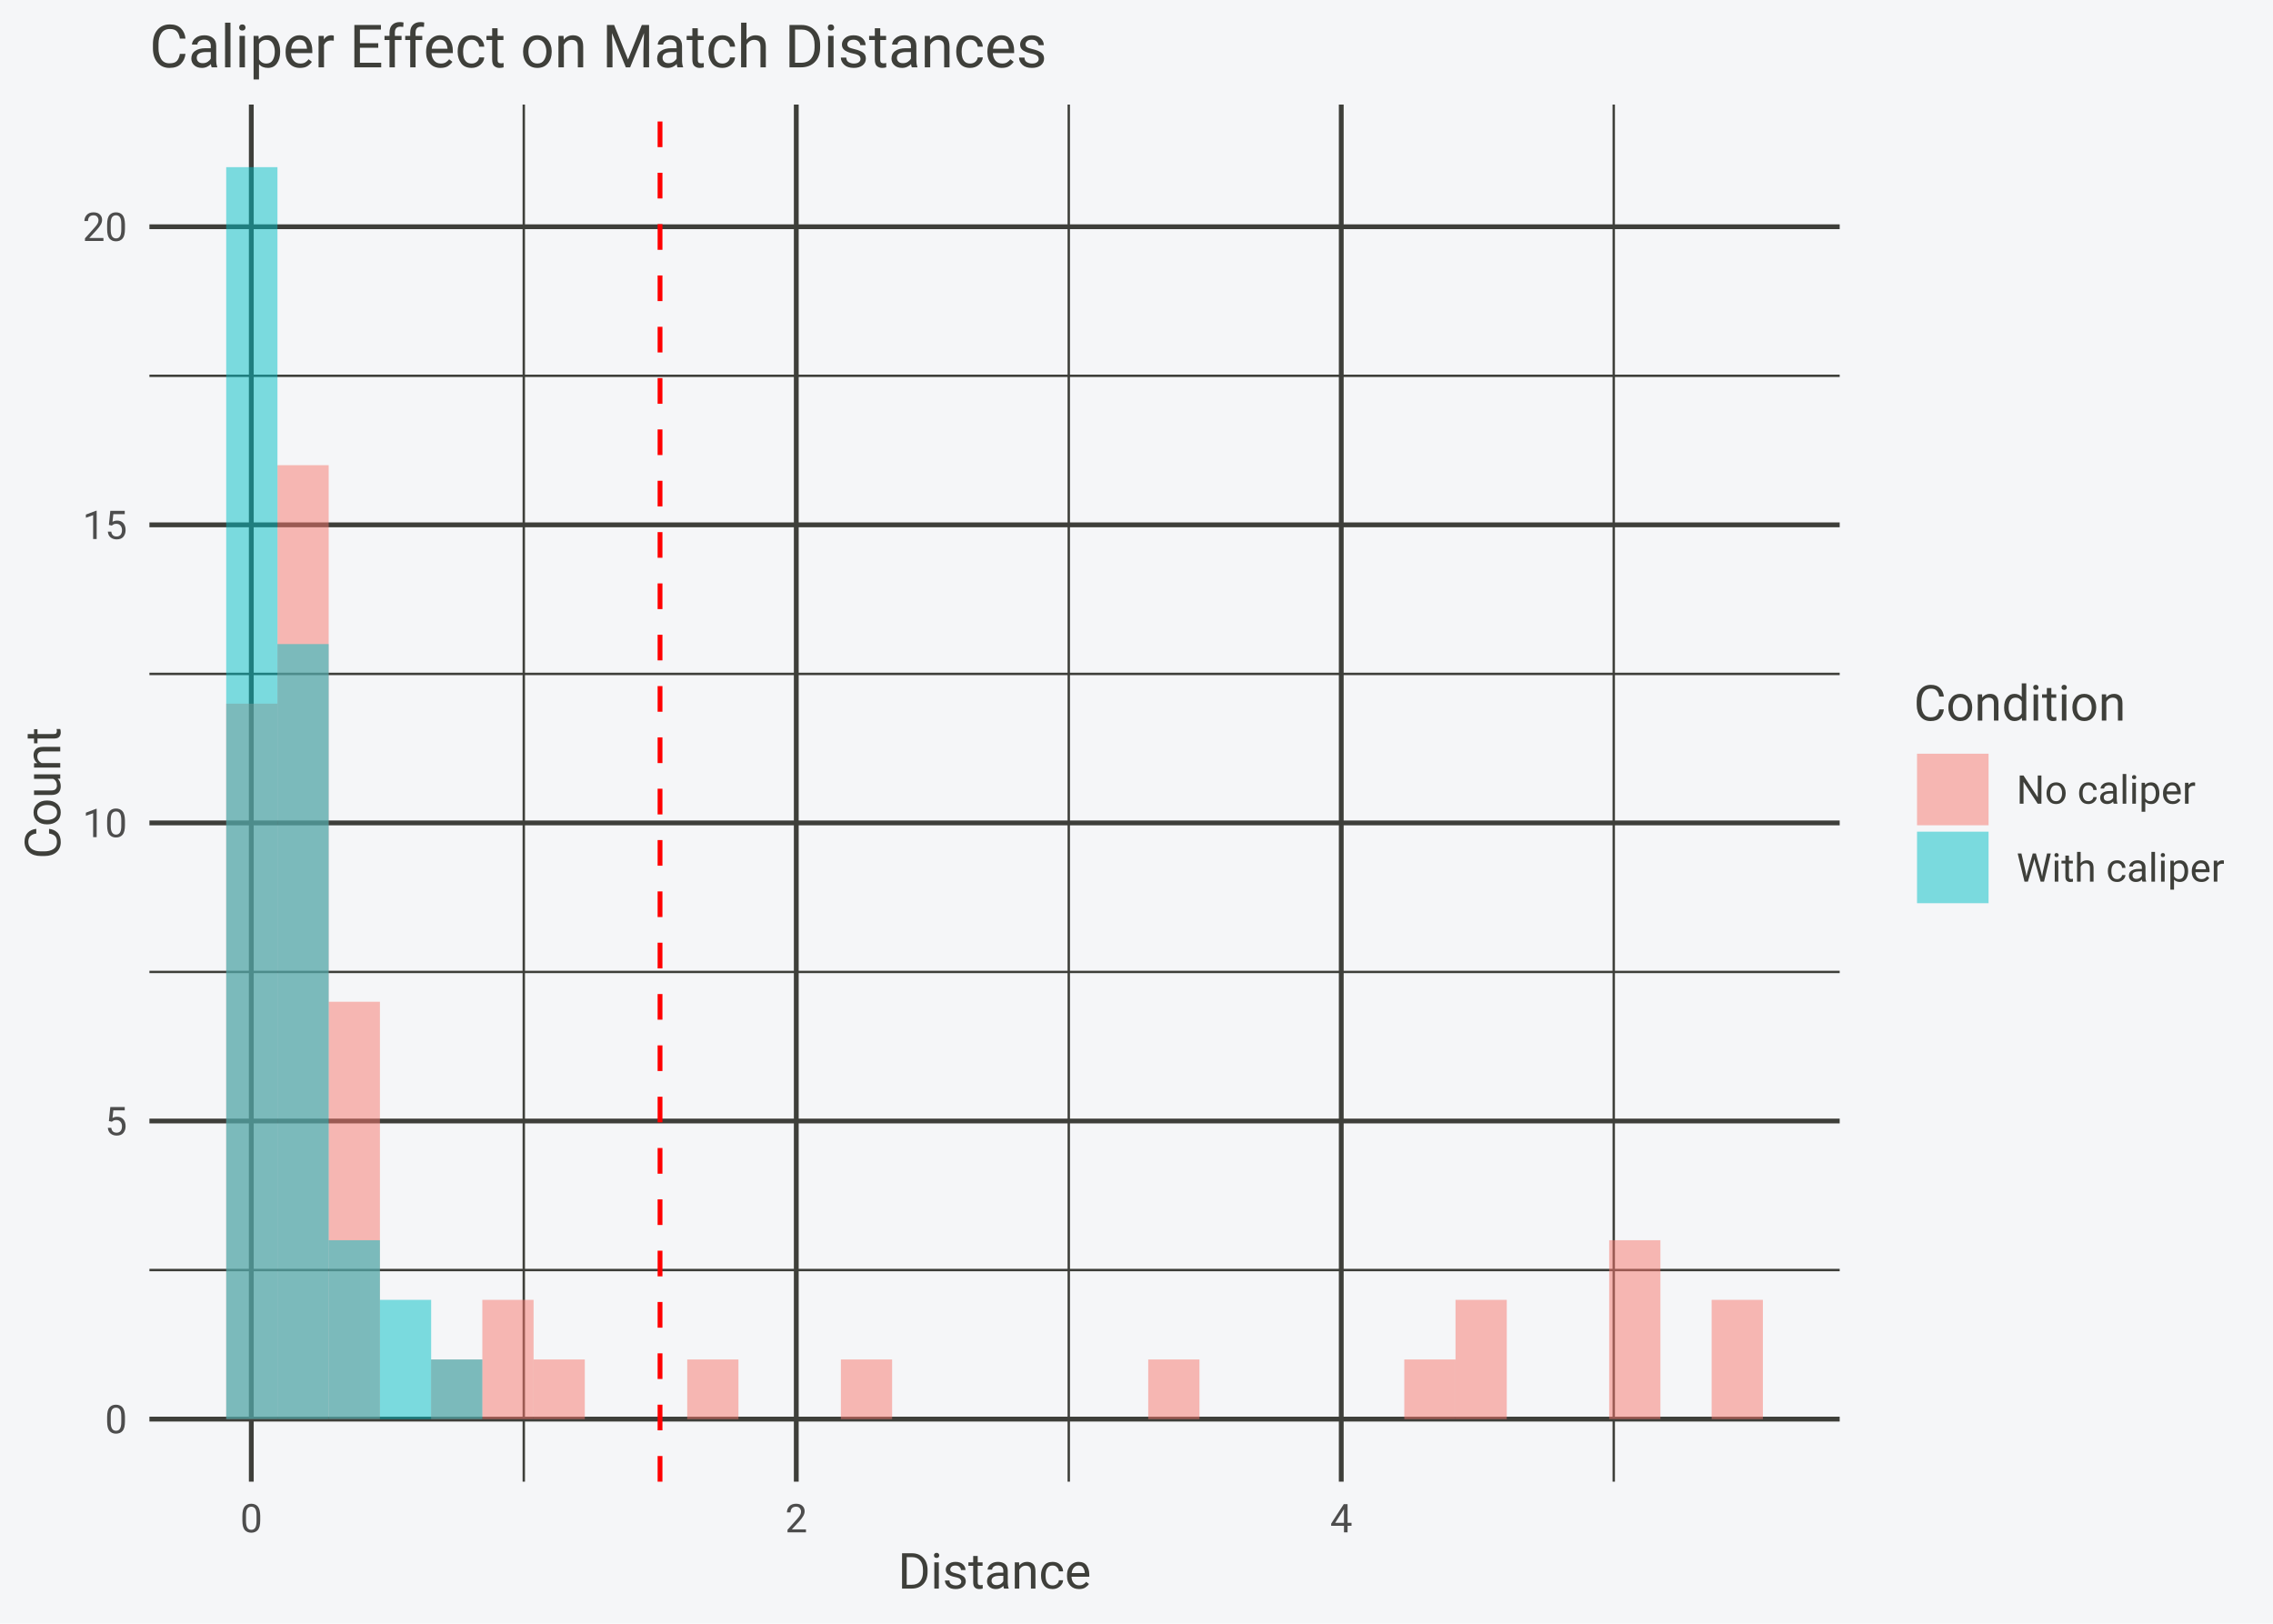
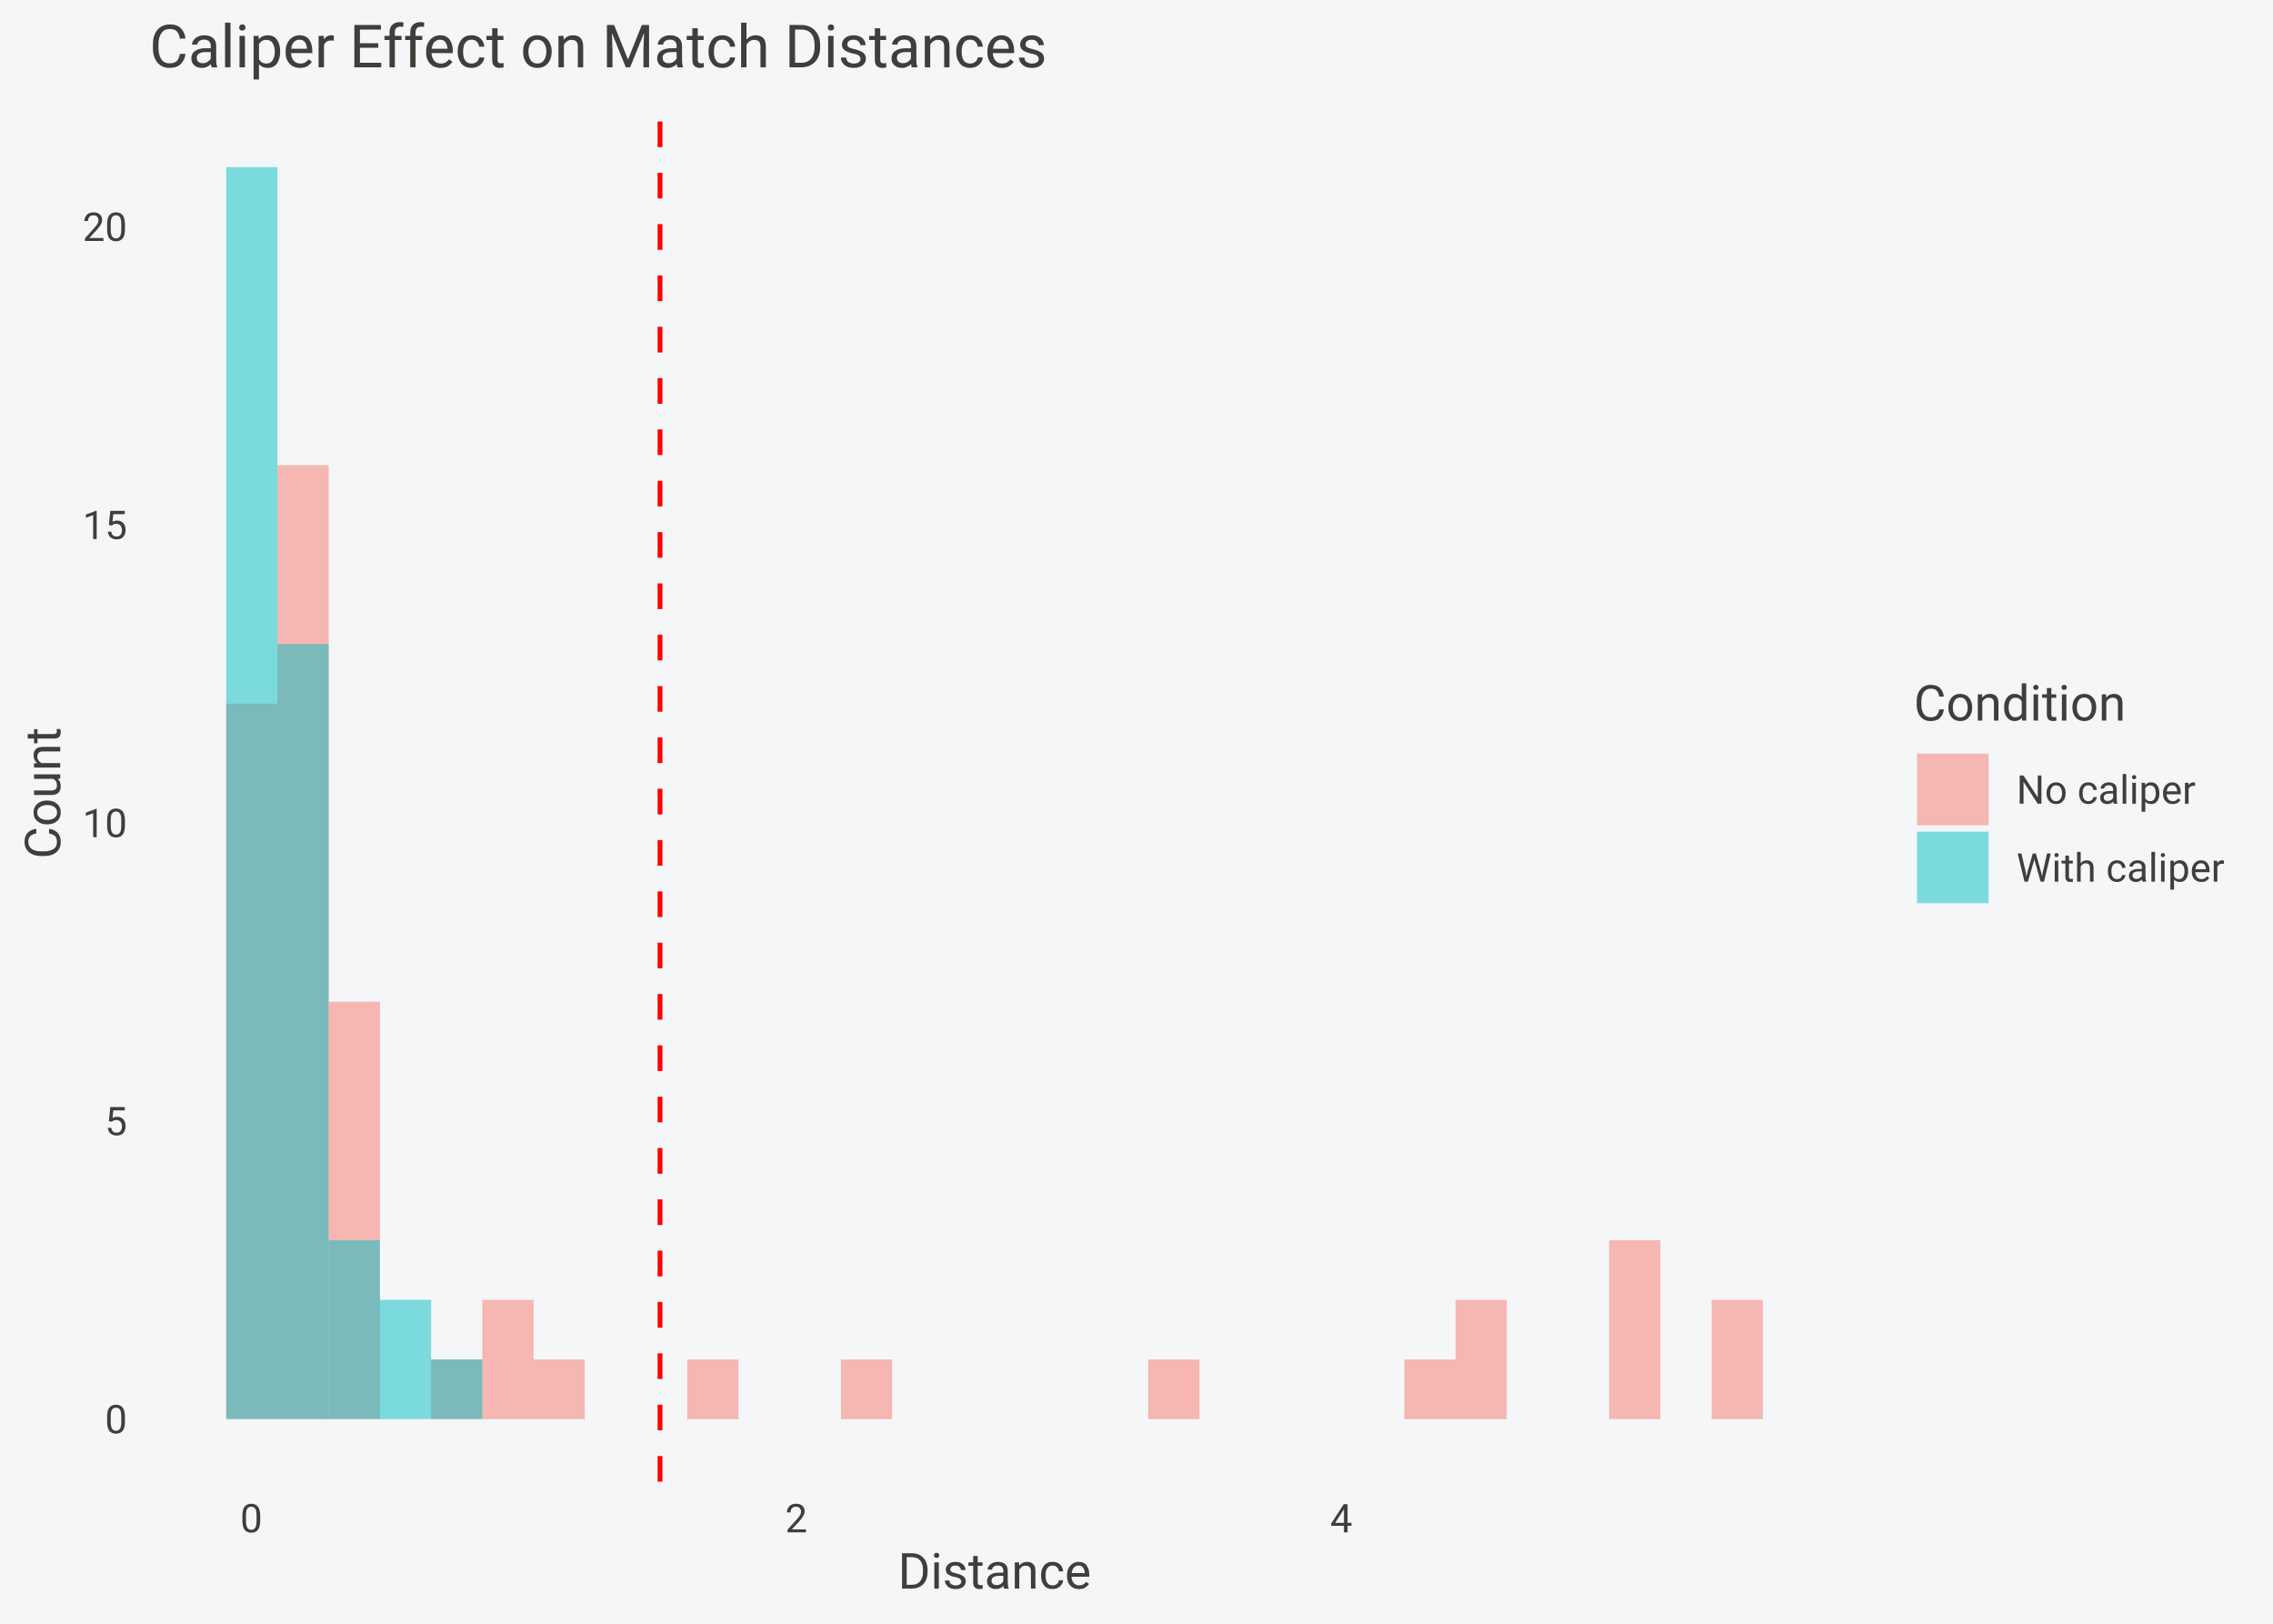
<svg xmlns="http://www.w3.org/2000/svg" width="504.00pt" height="360.00pt" viewBox="0 0 504.00 360.00">
  <g class="svglite">
    <defs>
      <style type="text/css">
    /* theme-aware-processed */
    .svglite line, .svglite polyline, .svglite polygon, .svglite path, .svglite circle {
      fill: none;
      stroke: #3E3F3A;
      stroke-linecap: round;
      stroke-linejoin: round;
      stroke-miterlimit: 10.00;
    }
    .svglite &gt; g &gt; rect {
      fill: none;
      stroke: #3E3F3A;
      stroke-linecap: round;
      stroke-linejoin: round;
      stroke-miterlimit: 10.00;
    }
    .svglite text {
      white-space: pre;
      fill: #3E3F3A;
    }
    .svglite g.glyphgroup path {
      fill: inherit;
      stroke: none;
    }
  </style>
    </defs>
    <rect width="100%" height="100%" style="stroke: none; fill: #F5F6F8;" />
    <defs>
      <clipPath id="cpMC4wMHw1MDQuMDB8MC4wMHwzNjAuMDA=">
        <rect x="0.00" y="0.00" width="504.00" height="360.00" />
      </clipPath>
    </defs>
    <g clip-path="url(#cpMC4wMHw1MDQuMDB8MC4wMHwzNjAuMDA=)">
      <rect x="0.00" y="0.00" width="504.00" height="360.00" style="stroke-width: 1.07; stroke: none;" /> fill: #F5F6F8;' /&gt;
</g>
    <defs>
      <clipPath id="cpMzMuMTN8NDA3LjkyfDIzLjE4fDMyOC41MA==">
        <rect x="33.13" y="23.18" width="374.79" height="305.33" />
      </clipPath>
    </defs>
    <g clip-path="url(#cpMzMuMTN8NDA3LjkyfDIzLjE4fDMyOC41MA==)">
      <rect x="33.13" y="23.18" width="374.79" height="305.33" style="stroke-width: 1.07; stroke: none;" /> fill: #F5F6F8;' /&gt;
- <polyline points="33.13,281.58 407.92,281.58 " style="stroke-width: 0.53; stroke: #3E3F3A; stroke-linecap: butt;" />
-       <polyline points="33.13,215.49 407.92,215.49 " style="stroke-width: 0.53; stroke: #3E3F3A; stroke-linecap: butt;" />
-       <polyline points="33.13,149.41 407.92,149.41 " style="stroke-width: 0.53; stroke: #3E3F3A; stroke-linecap: butt;" />
-       <polyline points="33.13,83.32 407.92,83.32 " style="stroke-width: 0.53; stroke: #3E3F3A; stroke-linecap: butt;" />
-       <polyline points="116.14,328.50 116.14,23.18 " style="stroke-width: 0.53; stroke: #3E3F3A; stroke-linecap: butt;" />
-       <polyline points="236.98,328.50 236.98,23.18 " style="stroke-width: 0.53; stroke: #3E3F3A; stroke-linecap: butt;" />
-       <polyline points="357.82,328.50 357.82,23.18 " style="stroke-width: 0.53; stroke: #3E3F3A; stroke-linecap: butt;" />
-       <polyline points="33.13,314.63 407.92,314.63 " style="stroke-width: 1.07; stroke: #3E3F3A; stroke-linecap: butt;" />
-       <polyline points="33.13,248.54 407.92,248.54 " style="stroke-width: 1.07; stroke: #3E3F3A; stroke-linecap: butt;" />
-       <polyline points="33.13,182.45 407.92,182.45 " style="stroke-width: 1.07; stroke: #3E3F3A; stroke-linecap: butt;" />
-       <polyline points="33.13,116.36 407.92,116.36 " style="stroke-width: 1.07; stroke: #3E3F3A; stroke-linecap: butt;" />
-       <polyline points="33.13,50.27 407.92,50.27 " style="stroke-width: 1.07; stroke: #3E3F3A; stroke-linecap: butt;" />
-       <polyline points="55.72,328.50 55.72,23.18 " style="stroke-width: 1.07; stroke: #3E3F3A; stroke-linecap: butt;" />
-       <polyline points="176.56,328.50 176.56,23.18 " style="stroke-width: 1.07; stroke: #3E3F3A; stroke-linecap: butt;" />
-       <polyline points="297.40,328.50 297.40,23.18 " style="stroke-width: 1.07; stroke: #3E3F3A; stroke-linecap: butt;" />
-       <rect x="50.16" y="156.01" width="11.36" height="158.61" style="stroke-width: 1.07; stroke: none; stroke-linecap: butt; stroke-linejoin: miter; fill: #F8766D; fill-opacity: 0.50;" />
+ <rect x="50.16" y="156.01" width="11.36" height="158.61" style="stroke-width: 1.07; stroke: none; stroke-linecap: butt; stroke-linejoin: miter; fill: #F8766D; fill-opacity: 0.50;" />
      <rect x="61.52" y="103.14" width="11.36" height="211.48" style="stroke-width: 1.07; stroke: none; stroke-linecap: butt; stroke-linejoin: miter; fill: #F8766D; fill-opacity: 0.50;" />
      <rect x="72.88" y="222.10" width="11.36" height="92.52" style="stroke-width: 1.07; stroke: none; stroke-linecap: butt; stroke-linejoin: miter; fill: #F8766D; fill-opacity: 0.50;" />
      <rect x="84.24" y="314.63" width="11.36" height="0.00" style="stroke-width: 1.07; stroke: none; stroke-linecap: butt; stroke-linejoin: miter; fill: #F8766D; fill-opacity: 0.50;" />
      <rect x="95.59" y="301.41" width="11.36" height="13.22" style="stroke-width: 1.07; stroke: none; stroke-linecap: butt; stroke-linejoin: miter; fill: #F8766D; fill-opacity: 0.50;" />
      <rect x="106.95" y="288.19" width="11.36" height="26.44" style="stroke-width: 1.07; stroke: none; stroke-linecap: butt; stroke-linejoin: miter; fill: #F8766D; fill-opacity: 0.50;" />
      <rect x="118.31" y="301.41" width="11.36" height="13.22" style="stroke-width: 1.07; stroke: none; stroke-linecap: butt; stroke-linejoin: miter; fill: #F8766D; fill-opacity: 0.50;" />
      <rect x="129.67" y="314.63" width="11.36" height="0.00" style="stroke-width: 1.07; stroke: none; stroke-linecap: butt; stroke-linejoin: miter; fill: #F8766D; fill-opacity: 0.50;" />
      <rect x="141.02" y="314.63" width="11.36" height="0.00" style="stroke-width: 1.07; stroke: none; stroke-linecap: butt; stroke-linejoin: miter; fill: #F8766D; fill-opacity: 0.50;" />
      <rect x="152.38" y="301.41" width="11.36" height="13.22" style="stroke-width: 1.07; stroke: none; stroke-linecap: butt; stroke-linejoin: miter; fill: #F8766D; fill-opacity: 0.50;" />
      <rect x="163.74" y="314.63" width="11.36" height="0.00" style="stroke-width: 1.07; stroke: none; stroke-linecap: butt; stroke-linejoin: miter; fill: #F8766D; fill-opacity: 0.50;" />
      <rect x="175.09" y="314.63" width="11.36" height="0.00" style="stroke-width: 1.07; stroke: none; stroke-linecap: butt; stroke-linejoin: miter; fill: #F8766D; fill-opacity: 0.50;" />
      <rect x="186.45" y="301.41" width="11.36" height="13.22" style="stroke-width: 1.07; stroke: none; stroke-linecap: butt; stroke-linejoin: miter; fill: #F8766D; fill-opacity: 0.50;" />
      <rect x="197.81" y="314.63" width="11.36" height="0.00" style="stroke-width: 1.07; stroke: none; stroke-linecap: butt; stroke-linejoin: miter; fill: #F8766D; fill-opacity: 0.50;" />
      <rect x="209.17" y="314.63" width="11.36" height="0.00" style="stroke-width: 1.07; stroke: none; stroke-linecap: butt; stroke-linejoin: miter; fill: #F8766D; fill-opacity: 0.50;" />
      <rect x="220.52" y="314.63" width="11.36" height="0.00" style="stroke-width: 1.07; stroke: none; stroke-linecap: butt; stroke-linejoin: miter; fill: #F8766D; fill-opacity: 0.50;" />
      <rect x="231.88" y="314.63" width="11.36" height="0.00" style="stroke-width: 1.07; stroke: none; stroke-linecap: butt; stroke-linejoin: miter; fill: #F8766D; fill-opacity: 0.50;" />
      <rect x="243.24" y="314.63" width="11.36" height="0.00" style="stroke-width: 1.07; stroke: none; stroke-linecap: butt; stroke-linejoin: miter; fill: #F8766D; fill-opacity: 0.50;" />
      <rect x="254.60" y="301.41" width="11.36" height="13.22" style="stroke-width: 1.07; stroke: none; stroke-linecap: butt; stroke-linejoin: miter; fill: #F8766D; fill-opacity: 0.50;" />
      <rect x="265.95" y="314.63" width="11.36" height="0.00" style="stroke-width: 1.07; stroke: none; stroke-linecap: butt; stroke-linejoin: miter; fill: #F8766D; fill-opacity: 0.50;" />
      <rect x="277.31" y="314.63" width="11.36" height="0.00" style="stroke-width: 1.07; stroke: none; stroke-linecap: butt; stroke-linejoin: miter; fill: #F8766D; fill-opacity: 0.50;" />
      <rect x="288.67" y="314.63" width="11.36" height="0.00" style="stroke-width: 1.07; stroke: none; stroke-linecap: butt; stroke-linejoin: miter; fill: #F8766D; fill-opacity: 0.50;" />
      <rect x="300.03" y="314.63" width="11.36" height="0.00" style="stroke-width: 1.07; stroke: none; stroke-linecap: butt; stroke-linejoin: miter; fill: #F8766D; fill-opacity: 0.50;" />
      <rect x="311.38" y="301.41" width="11.36" height="13.22" style="stroke-width: 1.07; stroke: none; stroke-linecap: butt; stroke-linejoin: miter; fill: #F8766D; fill-opacity: 0.50;" />
      <rect x="322.74" y="288.19" width="11.36" height="26.44" style="stroke-width: 1.07; stroke: none; stroke-linecap: butt; stroke-linejoin: miter; fill: #F8766D; fill-opacity: 0.50;" />
      <rect x="334.10" y="314.63" width="11.36" height="0.00" style="stroke-width: 1.07; stroke: none; stroke-linecap: butt; stroke-linejoin: miter; fill: #F8766D; fill-opacity: 0.50;" />
      <rect x="345.46" y="314.63" width="11.36" height="0.00" style="stroke-width: 1.07; stroke: none; stroke-linecap: butt; stroke-linejoin: miter; fill: #F8766D; fill-opacity: 0.50;" />
      <rect x="356.81" y="274.97" width="11.36" height="39.65" style="stroke-width: 1.07; stroke: none; stroke-linecap: butt; stroke-linejoin: miter; fill: #F8766D; fill-opacity: 0.50;" />
      <rect x="368.17" y="314.63" width="11.36" height="0.00" style="stroke-width: 1.07; stroke: none; stroke-linecap: butt; stroke-linejoin: miter; fill: #F8766D; fill-opacity: 0.50;" />
      <rect x="379.53" y="288.19" width="11.36" height="26.44" style="stroke-width: 1.07; stroke: none; stroke-linecap: butt; stroke-linejoin: miter; fill: #F8766D; fill-opacity: 0.50;" />
      <rect x="50.16" y="37.06" width="11.36" height="277.57" style="stroke-width: 1.07; stroke: none; stroke-linecap: butt; stroke-linejoin: miter; fill: #00BFC4; fill-opacity: 0.50;" />
      <rect x="61.52" y="142.80" width="11.36" height="171.83" style="stroke-width: 1.07; stroke: none; stroke-linecap: butt; stroke-linejoin: miter; fill: #00BFC4; fill-opacity: 0.50;" />
      <rect x="72.88" y="274.97" width="11.36" height="39.65" style="stroke-width: 1.07; stroke: none; stroke-linecap: butt; stroke-linejoin: miter; fill: #00BFC4; fill-opacity: 0.50;" />
      <rect x="84.24" y="288.19" width="11.36" height="26.44" style="stroke-width: 1.07; stroke: none; stroke-linecap: butt; stroke-linejoin: miter; fill: #00BFC4; fill-opacity: 0.50;" />
      <rect x="95.59" y="301.41" width="11.36" height="13.22" style="stroke-width: 1.07; stroke: none; stroke-linecap: butt; stroke-linejoin: miter; fill: #00BFC4; fill-opacity: 0.50;" />
      <rect x="106.95" y="314.63" width="11.36" height="0.00" style="stroke-width: 1.07; stroke: none; stroke-linecap: butt; stroke-linejoin: miter; fill: #00BFC4; fill-opacity: 0.50;" />
      <rect x="118.31" y="314.63" width="11.36" height="0.00" style="stroke-width: 1.07; stroke: none; stroke-linecap: butt; stroke-linejoin: miter; fill: #00BFC4; fill-opacity: 0.50;" />
      <rect x="129.67" y="314.63" width="11.36" height="0.00" style="stroke-width: 1.07; stroke: none; stroke-linecap: butt; stroke-linejoin: miter; fill: #00BFC4; fill-opacity: 0.50;" />
      <rect x="141.02" y="314.63" width="11.36" height="0.00" style="stroke-width: 1.07; stroke: none; stroke-linecap: butt; stroke-linejoin: miter; fill: #00BFC4; fill-opacity: 0.50;" />
      <rect x="152.38" y="314.63" width="11.36" height="0.00" style="stroke-width: 1.07; stroke: none; stroke-linecap: butt; stroke-linejoin: miter; fill: #00BFC4; fill-opacity: 0.50;" />
      <rect x="163.74" y="314.63" width="11.36" height="0.00" style="stroke-width: 1.07; stroke: none; stroke-linecap: butt; stroke-linejoin: miter; fill: #00BFC4; fill-opacity: 0.50;" />
      <rect x="175.09" y="314.63" width="11.36" height="0.00" style="stroke-width: 1.07; stroke: none; stroke-linecap: butt; stroke-linejoin: miter; fill: #00BFC4; fill-opacity: 0.50;" />
      <rect x="186.45" y="314.63" width="11.36" height="0.00" style="stroke-width: 1.07; stroke: none; stroke-linecap: butt; stroke-linejoin: miter; fill: #00BFC4; fill-opacity: 0.50;" />
      <rect x="197.81" y="314.63" width="11.36" height="0.00" style="stroke-width: 1.07; stroke: none; stroke-linecap: butt; stroke-linejoin: miter; fill: #00BFC4; fill-opacity: 0.50;" />
      <rect x="209.17" y="314.63" width="11.36" height="0.00" style="stroke-width: 1.07; stroke: none; stroke-linecap: butt; stroke-linejoin: miter; fill: #00BFC4; fill-opacity: 0.50;" />
      <rect x="220.52" y="314.63" width="11.36" height="0.00" style="stroke-width: 1.07; stroke: none; stroke-linecap: butt; stroke-linejoin: miter; fill: #00BFC4; fill-opacity: 0.50;" />
      <rect x="231.88" y="314.63" width="11.36" height="0.00" style="stroke-width: 1.07; stroke: none; stroke-linecap: butt; stroke-linejoin: miter; fill: #00BFC4; fill-opacity: 0.50;" />
      <rect x="243.24" y="314.63" width="11.36" height="0.00" style="stroke-width: 1.07; stroke: none; stroke-linecap: butt; stroke-linejoin: miter; fill: #00BFC4; fill-opacity: 0.50;" />
      <rect x="254.60" y="314.63" width="11.36" height="0.00" style="stroke-width: 1.07; stroke: none; stroke-linecap: butt; stroke-linejoin: miter; fill: #00BFC4; fill-opacity: 0.50;" />
      <rect x="265.95" y="314.63" width="11.36" height="0.00" style="stroke-width: 1.07; stroke: none; stroke-linecap: butt; stroke-linejoin: miter; fill: #00BFC4; fill-opacity: 0.50;" />
      <rect x="277.31" y="314.63" width="11.36" height="0.00" style="stroke-width: 1.07; stroke: none; stroke-linecap: butt; stroke-linejoin: miter; fill: #00BFC4; fill-opacity: 0.50;" />
      <rect x="288.67" y="314.63" width="11.36" height="0.00" style="stroke-width: 1.07; stroke: none; stroke-linecap: butt; stroke-linejoin: miter; fill: #00BFC4; fill-opacity: 0.50;" />
      <rect x="300.03" y="314.63" width="11.36" height="0.00" style="stroke-width: 1.07; stroke: none; stroke-linecap: butt; stroke-linejoin: miter; fill: #00BFC4; fill-opacity: 0.50;" />
      <rect x="311.38" y="314.63" width="11.36" height="0.00" style="stroke-width: 1.07; stroke: none; stroke-linecap: butt; stroke-linejoin: miter; fill: #00BFC4; fill-opacity: 0.50;" />
      <rect x="322.74" y="314.63" width="11.36" height="0.00" style="stroke-width: 1.07; stroke: none; stroke-linecap: butt; stroke-linejoin: miter; fill: #00BFC4; fill-opacity: 0.50;" />
      <rect x="334.10" y="314.63" width="11.36" height="0.00" style="stroke-width: 1.07; stroke: none; stroke-linecap: butt; stroke-linejoin: miter; fill: #00BFC4; fill-opacity: 0.50;" />
      <rect x="345.46" y="314.63" width="11.36" height="0.00" style="stroke-width: 1.07; stroke: none; stroke-linecap: butt; stroke-linejoin: miter; fill: #00BFC4; fill-opacity: 0.50;" />
      <rect x="356.81" y="314.63" width="11.36" height="0.00" style="stroke-width: 1.07; stroke: none; stroke-linecap: butt; stroke-linejoin: miter; fill: #00BFC4; fill-opacity: 0.50;" />
      <rect x="368.17" y="314.63" width="11.36" height="0.00" style="stroke-width: 1.07; stroke: none; stroke-linecap: butt; stroke-linejoin: miter; fill: #00BFC4; fill-opacity: 0.50;" />
      <rect x="379.53" y="314.63" width="11.36" height="0.00" style="stroke-width: 1.07; stroke: none; stroke-linecap: butt; stroke-linejoin: miter; fill: #00BFC4; fill-opacity: 0.50;" />
      <line x1="146.35" y1="328.50" x2="146.35" y2="23.18" style="stroke-width: 1.07; stroke: #FF0000; stroke-dasharray: 5.69,5.69; stroke-linecap: butt;" />
    </g>
    <g clip-path="url(#cpMC4wMHw1MDQuMDB8MC4wMHwzNjAuMDA=)">
-       <text x="28.20" y="317.78" text-anchor="end" style="font-size: 8.80px;fill: #4D4D4D; font-family: &quot;Roboto&quot;, -apple-system, BlinkMacSystemFont, &quot;Segoe UI&quot;, system-ui, sans-serif;" textLength="4.89px" lengthAdjust="spacingAndGlyphs">0</text>
-       <text x="28.20" y="251.69" text-anchor="end" style="font-size: 8.80px;fill: #4D4D4D; font-family: &quot;Roboto&quot;, -apple-system, BlinkMacSystemFont, &quot;Segoe UI&quot;, system-ui, sans-serif;" textLength="4.89px" lengthAdjust="spacingAndGlyphs">5</text>
-       <text x="28.20" y="185.60" text-anchor="end" style="font-size: 8.80px;fill: #4D4D4D; font-family: &quot;Roboto&quot;, -apple-system, BlinkMacSystemFont, &quot;Segoe UI&quot;, system-ui, sans-serif;" textLength="9.78px" lengthAdjust="spacingAndGlyphs">10</text>
-       <text x="28.20" y="119.51" text-anchor="end" style="font-size: 8.80px;fill: #4D4D4D; font-family: &quot;Roboto&quot;, -apple-system, BlinkMacSystemFont, &quot;Segoe UI&quot;, system-ui, sans-serif;" textLength="9.78px" lengthAdjust="spacingAndGlyphs">15</text>
-       <text x="28.20" y="53.42" text-anchor="end" style="font-size: 8.80px;fill: #4D4D4D; font-family: &quot;Roboto&quot;, -apple-system, BlinkMacSystemFont, &quot;Segoe UI&quot;, system-ui, sans-serif;" textLength="9.78px" lengthAdjust="spacingAndGlyphs">20</text>
-       <text x="55.72" y="339.74" text-anchor="middle" style="font-size: 8.80px;fill: #4D4D4D; font-family: &quot;Roboto&quot;, -apple-system, BlinkMacSystemFont, &quot;Segoe UI&quot;, system-ui, sans-serif;" textLength="4.89px" lengthAdjust="spacingAndGlyphs">0</text>
-       <text x="176.56" y="339.74" text-anchor="middle" style="font-size: 8.80px;fill: #4D4D4D; font-family: &quot;Roboto&quot;, -apple-system, BlinkMacSystemFont, &quot;Segoe UI&quot;, system-ui, sans-serif;" textLength="4.89px" lengthAdjust="spacingAndGlyphs">2</text>
-       <text x="297.40" y="339.74" text-anchor="middle" style="font-size: 8.80px;fill: #4D4D4D; font-family: &quot;Roboto&quot;, -apple-system, BlinkMacSystemFont, &quot;Segoe UI&quot;, system-ui, sans-serif;" textLength="4.89px" lengthAdjust="spacingAndGlyphs">4</text>
+       <text x="28.20" y="317.78" text-anchor="end" style="font-size: 8.80px; font-family: &quot;Roboto&quot;, -apple-system, BlinkMacSystemFont, &quot;Segoe UI&quot;, system-ui, sans-serif;" textLength="4.89px" lengthAdjust="spacingAndGlyphs">0</text>
+       <text x="28.20" y="251.69" text-anchor="end" style="font-size: 8.80px; font-family: &quot;Roboto&quot;, -apple-system, BlinkMacSystemFont, &quot;Segoe UI&quot;, system-ui, sans-serif;" textLength="4.89px" lengthAdjust="spacingAndGlyphs">5</text>
+       <text x="28.20" y="185.60" text-anchor="end" style="font-size: 8.80px; font-family: &quot;Roboto&quot;, -apple-system, BlinkMacSystemFont, &quot;Segoe UI&quot;, system-ui, sans-serif;" textLength="9.78px" lengthAdjust="spacingAndGlyphs">10</text>
+       <text x="28.20" y="119.51" text-anchor="end" style="font-size: 8.80px; font-family: &quot;Roboto&quot;, -apple-system, BlinkMacSystemFont, &quot;Segoe UI&quot;, system-ui, sans-serif;" textLength="9.78px" lengthAdjust="spacingAndGlyphs">15</text>
+       <text x="28.20" y="53.42" text-anchor="end" style="font-size: 8.80px; font-family: &quot;Roboto&quot;, -apple-system, BlinkMacSystemFont, &quot;Segoe UI&quot;, system-ui, sans-serif;" textLength="9.78px" lengthAdjust="spacingAndGlyphs">20</text>
+       <text x="55.72" y="339.74" text-anchor="middle" style="font-size: 8.80px; font-family: &quot;Roboto&quot;, -apple-system, BlinkMacSystemFont, &quot;Segoe UI&quot;, system-ui, sans-serif;" textLength="4.89px" lengthAdjust="spacingAndGlyphs">0</text>
+       <text x="176.56" y="339.74" text-anchor="middle" style="font-size: 8.80px; font-family: &quot;Roboto&quot;, -apple-system, BlinkMacSystemFont, &quot;Segoe UI&quot;, system-ui, sans-serif;" textLength="4.89px" lengthAdjust="spacingAndGlyphs">2</text>
+       <text x="297.40" y="339.74" text-anchor="middle" style="font-size: 8.80px; font-family: &quot;Roboto&quot;, -apple-system, BlinkMacSystemFont, &quot;Segoe UI&quot;, system-ui, sans-serif;" textLength="4.89px" lengthAdjust="spacingAndGlyphs">4</text>
      <text x="220.52" y="352.20" text-anchor="middle" style="font-size: 11.00px; font-family: &quot;Roboto&quot;, -apple-system, BlinkMacSystemFont, &quot;Segoe UI&quot;, system-ui, sans-serif;" textLength="42.81px" lengthAdjust="spacingAndGlyphs">Distance</text>
      <text transform="translate(13.36,175.84) rotate(-90)" text-anchor="middle" style="font-size: 11.00px; font-family: &quot;Roboto&quot;, -apple-system, BlinkMacSystemFont, &quot;Segoe UI&quot;, system-ui, sans-serif;" textLength="29.38px" lengthAdjust="spacingAndGlyphs">Count</text>
      <rect x="418.88" y="145.24" width="79.64" height="61.19" style="stroke-width: 1.07; stroke: none;" /> fill: #F5F6F8;' /&gt;
<text x="424.36" y="159.76" style="font-size: 11.00px; font-family: &quot;Roboto&quot;, -apple-system, BlinkMacSystemFont, &quot;Segoe UI&quot;, system-ui, sans-serif;" textLength="46.50px" lengthAdjust="spacingAndGlyphs">Condition</text>
      <rect x="425.07" y="167.11" width="15.86" height="15.86" style="stroke-width: 1.07; stroke: none; stroke-linecap: butt; stroke-linejoin: miter; fill: #F8766D; fill-opacity: 0.50;" />
      <rect x="425.07" y="184.39" width="15.86" height="15.86" style="stroke-width: 1.07; stroke: none; stroke-linecap: butt; stroke-linejoin: miter; fill: #00BFC4; fill-opacity: 0.50;" />
      <text x="447.12" y="178.19" style="font-size: 8.80px; font-family: &quot;Roboto&quot;, -apple-system, BlinkMacSystemFont, &quot;Segoe UI&quot;, system-ui, sans-serif;" textLength="39.59px" lengthAdjust="spacingAndGlyphs">No caliper</text>
      <text x="447.12" y="195.47" style="font-size: 8.80px; font-family: &quot;Roboto&quot;, -apple-system, BlinkMacSystemFont, &quot;Segoe UI&quot;, system-ui, sans-serif;" textLength="45.92px" lengthAdjust="spacingAndGlyphs">With caliper</text>
      <text x="33.13" y="14.93" style="font-size: 13.20px; font-family: &quot;Roboto&quot;, -apple-system, BlinkMacSystemFont, &quot;Segoe UI&quot;, system-ui, sans-serif;" textLength="198.30px" lengthAdjust="spacingAndGlyphs">Caliper Effect on Match Distances</text>
    </g>
  </g>
</svg>
